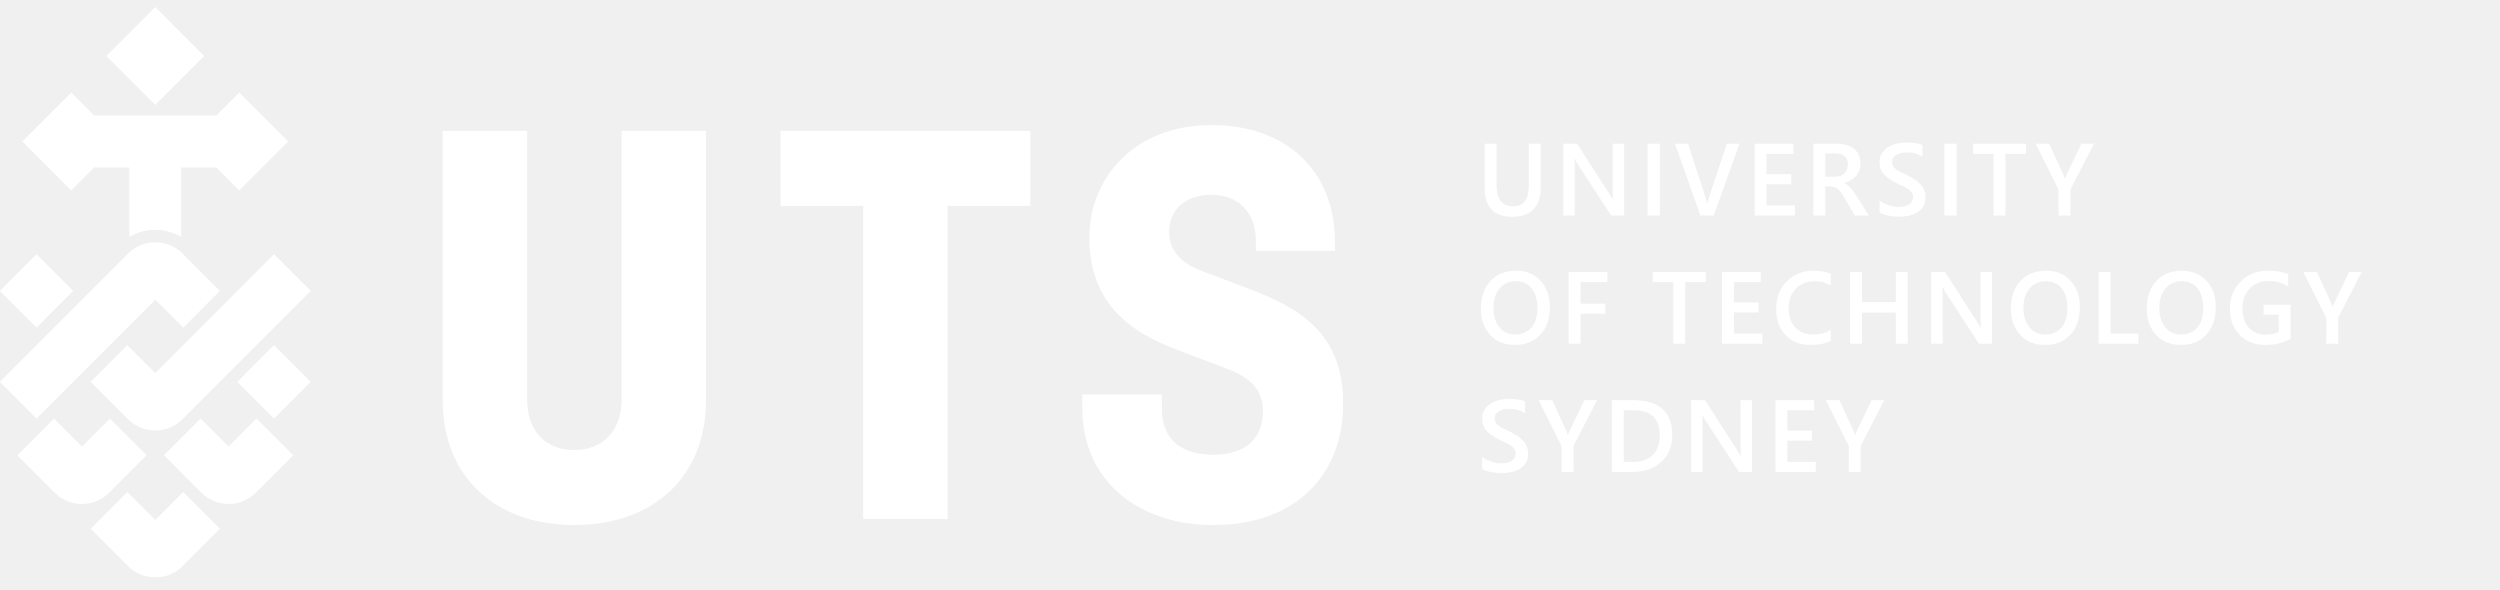
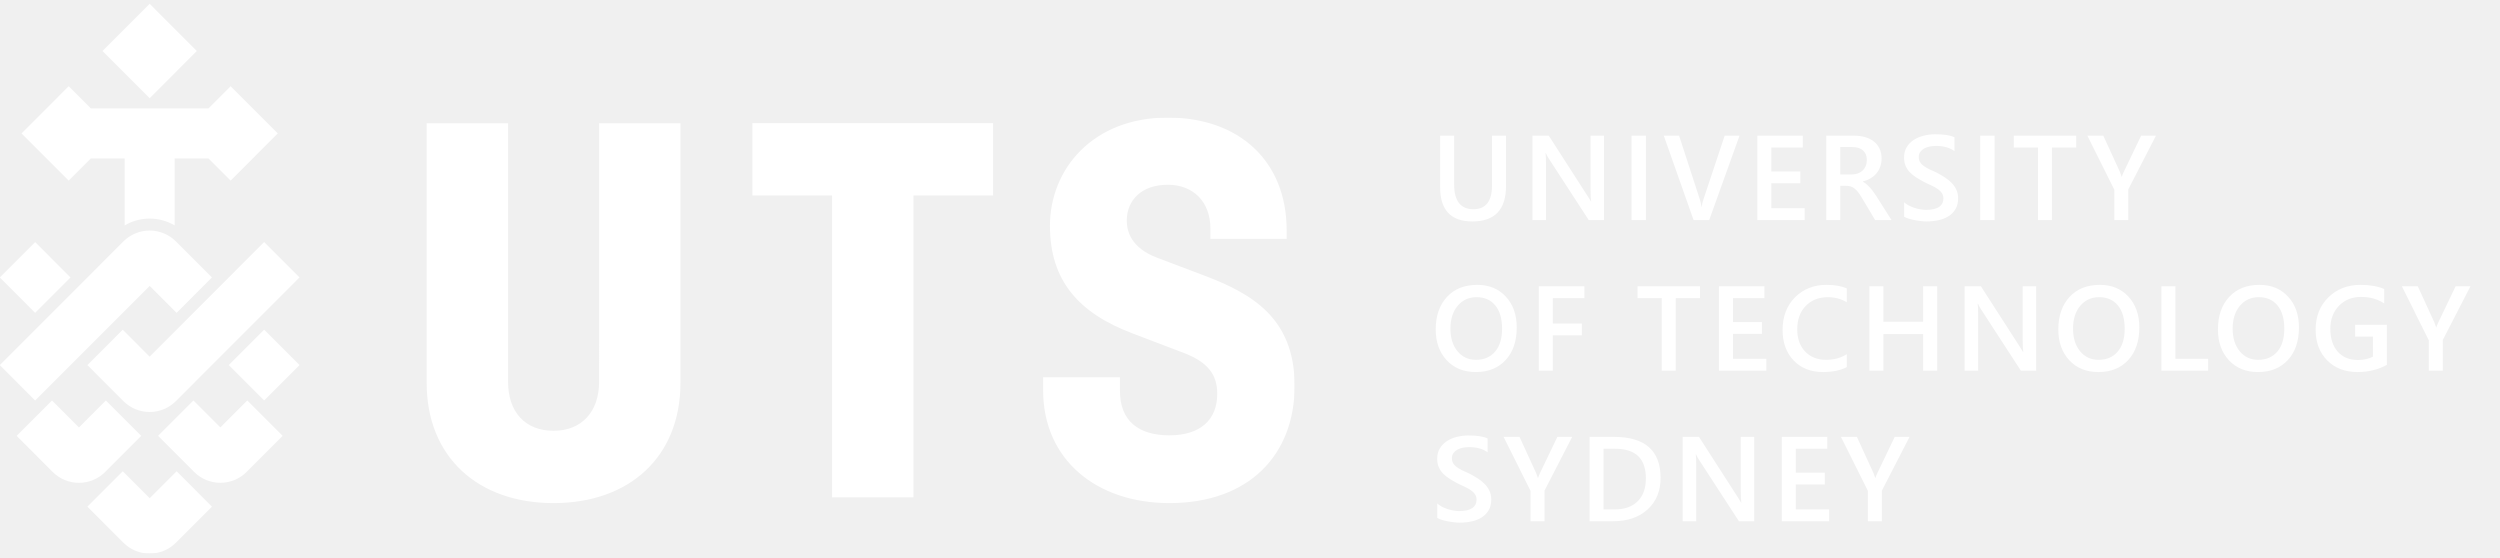
- <svg xmlns="http://www.w3.org/2000/svg" width="195" height="46" viewBox="0 0 195 46" fill="none">
-   <path fill-rule="evenodd" clip-rule="evenodd" d="M60.883 16.059H67.329V40.484H73.915V16.059H80.361V10.207H60.883V16.059Z" fill="white" />
-   <mask id="mask0_89_1858" style="mask-type:luminance" maskUnits="userSpaceOnUse" x="0" y="9" width="105" height="37">
-     <path d="M0 9.753V45.024H104.767V9.753H0Z" fill="white" />
+ <svg xmlns="http://www.w3.org/2000/svg" width="166" height="37" viewBox="0 0 166 37" fill="none">
+   <path fill-rule="evenodd" clip-rule="evenodd" d="M49.959 12.981H55.248V33.022H60.652V12.981H65.941V8.178H49.959V12.981Z" fill="white" />
+   <mask id="mask0_245_526" style="mask-type:luminance" maskUnits="userSpaceOnUse" x="0" y="7" width="86" height="30">
+     <path d="M0 7.806V36.747H85.964V7.806H0Z" fill="white" />
  </mask>
-   <g mask="url(#mask0_89_1858)">
-     <path fill-rule="evenodd" clip-rule="evenodd" d="M48.484 31.138C48.484 33.578 47.055 35.1 44.8 35.1C42.497 35.1 41.117 33.578 41.117 31.136V10.214H34.53V31.229C34.53 37.218 38.673 40.953 44.799 40.953C50.923 40.953 55.066 37.22 55.066 31.229V10.214H48.485L48.484 31.138ZM97.402 22.519L93.626 21.091C91.554 20.306 91.185 18.971 91.185 18.095C91.185 16.436 92.383 15.191 94.501 15.191C96.573 15.191 97.953 16.573 97.953 18.74V19.569H104.124V18.878C104.124 13.255 100.256 9.753 94.501 9.753C88.468 9.753 84.969 13.901 84.969 18.509C84.969 22.934 87.272 25.562 91.647 27.219L95.881 28.832C97.769 29.57 98.506 30.584 98.506 32.105C98.506 34.224 97.125 35.468 94.638 35.468C92.153 35.468 90.633 34.315 90.633 31.874V30.768H84.416V31.828C84.416 37.45 88.743 40.953 94.638 40.953C101.084 40.953 104.769 37.036 104.769 31.46C104.769 25.882 101.176 23.948 97.402 22.519ZM5.708 22.693L2.848 19.83L-0.013 22.693L2.847 25.556L5.708 22.693ZM12.114 23.376L14.292 25.556L17.152 22.693L14.239 19.776C13.96 19.497 13.628 19.276 13.264 19.124C12.899 18.973 12.508 18.895 12.114 18.895C11.719 18.895 11.328 18.973 10.964 19.124C10.599 19.276 10.268 19.497 9.989 19.776L-0.013 29.786L2.847 32.648L12.115 23.376M11.432 35.513L8.571 32.648L6.393 34.83L4.214 32.648L1.35 35.513L4.265 38.431C4.544 38.71 4.875 38.932 5.239 39.083C5.604 39.234 5.995 39.312 6.39 39.312C6.784 39.312 7.175 39.234 7.54 39.083C7.904 38.932 8.235 38.71 8.514 38.431L11.431 35.511M12.114 40.556L9.935 38.376L7.074 41.24L9.989 44.157C10.268 44.436 10.599 44.657 10.964 44.809C11.328 44.96 11.719 45.037 12.114 45.037C12.508 45.037 12.899 44.96 13.264 44.809C13.628 44.657 13.96 44.436 14.239 44.157L17.154 41.24L14.294 38.376L12.114 40.556Z" fill="white" />
+   <g mask="url(#mask0_245_526)">
+     <path fill-rule="evenodd" clip-rule="evenodd" d="M39.78 25.353C39.78 27.355 38.608 28.604 36.758 28.604C34.868 28.604 33.736 27.355 33.736 25.352V8.185H28.331V25.428C28.331 30.342 31.731 33.406 36.757 33.406C41.782 33.406 45.181 30.343 45.181 25.428V8.185H39.782L39.78 25.353ZM79.919 18.281L76.821 17.109C75.12 16.465 74.818 15.369 74.818 14.651C74.818 13.289 75.801 12.268 77.538 12.268C79.239 12.268 80.371 13.402 80.371 15.18V15.861H85.434V15.293C85.434 10.68 82.261 7.806 77.538 7.806C72.588 7.806 69.717 11.209 69.717 14.991C69.717 18.622 71.607 20.778 75.197 22.138L78.671 23.461C80.22 24.067 80.825 24.898 80.825 26.146C80.825 27.885 79.692 28.906 77.651 28.906C75.612 28.906 74.365 27.96 74.365 25.957V25.049H69.264V25.919C69.264 30.532 72.814 33.406 77.651 33.406C82.94 33.406 85.964 30.192 85.964 25.617C85.964 21.041 83.015 19.453 79.919 18.281ZM4.682 18.424L2.336 16.075L-0.012 18.424L2.334 20.773L4.682 18.424ZM9.938 18.984L11.726 20.773L14.072 18.424L11.681 16.03C11.453 15.801 11.181 15.62 10.882 15.496C10.582 15.372 10.262 15.308 9.938 15.308C9.614 15.308 9.294 15.372 8.994 15.496C8.695 15.62 8.424 15.801 8.195 16.03L-0.012 24.243L2.334 26.593L9.939 18.984M9.379 28.943L7.031 26.593L5.244 28.383L3.456 26.593L1.106 28.943L3.498 31.337C3.727 31.566 3.998 31.748 4.298 31.872C4.597 31.996 4.917 32.06 5.241 32.06C5.565 32.06 5.886 31.996 6.185 31.872C6.484 31.748 6.756 31.566 6.985 31.337L9.378 28.942M9.938 33.081L8.15 31.292L5.803 33.642L8.195 36.035C8.424 36.264 8.695 36.446 8.994 36.57C9.294 36.694 9.614 36.758 9.938 36.758C10.262 36.758 10.582 36.694 10.882 36.57C11.181 36.446 11.453 36.264 11.681 36.035L14.073 33.642L11.727 31.292L9.938 33.081Z" fill="white" />
  </g>
-   <path fill-rule="evenodd" clip-rule="evenodd" d="M17.829 34.827L15.65 32.645L12.791 35.508L15.706 38.428C15.985 38.707 16.316 38.929 16.68 39.08C17.045 39.231 17.436 39.309 17.831 39.309C18.225 39.309 18.616 39.231 18.981 39.08C19.345 38.929 19.676 38.707 19.955 38.428L22.869 35.509L20.009 32.645L17.829 34.827ZM18.512 29.781L21.375 32.645L24.235 29.782L21.373 26.918L18.512 29.781ZM12.108 29.101L9.929 26.919L7.069 29.782L9.983 32.699C10.262 32.978 10.593 33.2 10.958 33.351C11.322 33.502 11.713 33.58 12.108 33.58C12.502 33.58 12.893 33.502 13.258 33.351C13.622 33.2 13.954 32.978 14.232 32.699L24.235 22.689L21.373 19.825L12.108 29.101ZM15.923 4.368L12.109 0.547L8.293 4.365L12.109 8.186L15.923 4.368Z" fill="white" />
-   <path fill-rule="evenodd" clip-rule="evenodd" d="M7.348 13.06H10.084V18.48C10.697 18.118 11.395 17.927 12.107 17.927C12.819 17.927 13.518 18.118 14.131 18.48V13.06H16.868L18.66 14.853L22.475 11.035L18.66 7.217L16.868 9.011H7.348L5.556 7.217L1.74 11.035L5.556 14.853L7.348 13.06Z" fill="white" />
-   <path d="M120.177 14.547C120.177 16.12 119.432 16.906 117.942 16.906C116.515 16.906 115.802 16.15 115.802 14.637V11.211H116.731V14.445C116.731 15.544 117.158 16.094 118.012 16.094C118.835 16.094 119.247 15.564 119.247 14.504V11.211H120.177V14.547ZM126.683 16.813H125.667L122.992 12.695C122.924 12.591 122.868 12.483 122.824 12.371H122.8C122.821 12.491 122.831 12.748 122.831 13.141V16.813H121.933V11.211H123.015L125.601 15.231C125.71 15.397 125.781 15.512 125.812 15.574H125.827C125.801 15.426 125.788 15.175 125.788 14.82V11.211H126.683V16.813ZM129.467 16.813H128.51V11.211H129.467V16.813ZM135.68 11.211L133.668 16.813H132.629L130.653 11.211H131.668L133.051 15.461C133.095 15.597 133.129 15.754 133.153 15.934H133.168C133.187 15.785 133.224 15.625 133.282 15.453L134.696 11.211H135.68ZM140.007 16.813H136.862V11.211H139.882V12H137.792V13.586H139.718V14.371H137.792V16.027H140.007V16.813ZM145.771 16.813H144.685L143.791 15.313C143.71 15.175 143.63 15.057 143.552 14.961C143.477 14.862 143.399 14.781 143.318 14.719C143.24 14.656 143.154 14.611 143.06 14.582C142.966 14.553 142.861 14.539 142.744 14.539H142.369V16.813H141.443V11.211H143.287C143.55 11.211 143.792 11.242 144.013 11.305C144.235 11.367 144.427 11.462 144.591 11.59C144.755 11.715 144.883 11.873 144.974 12.063C145.068 12.25 145.115 12.47 145.115 12.723C145.115 12.921 145.085 13.103 145.025 13.27C144.968 13.434 144.884 13.581 144.775 13.711C144.668 13.839 144.538 13.948 144.384 14.039C144.233 14.13 144.063 14.201 143.873 14.25V14.266C143.974 14.323 144.063 14.387 144.138 14.457C144.214 14.525 144.285 14.595 144.353 14.668C144.421 14.741 144.487 14.824 144.552 14.918C144.62 15.009 144.694 15.116 144.775 15.238L145.771 16.813ZM142.369 11.965V13.785H143.142C143.285 13.785 143.417 13.763 143.537 13.719C143.659 13.675 143.765 13.611 143.853 13.527C143.942 13.444 144.011 13.343 144.06 13.223C144.11 13.103 144.134 12.969 144.134 12.82C144.134 12.552 144.05 12.343 143.88 12.191C143.711 12.04 143.468 11.965 143.15 11.965H142.369ZM146.609 16.59V15.633C146.695 15.711 146.797 15.781 146.914 15.844C147.034 15.906 147.16 15.96 147.293 16.004C147.426 16.046 147.559 16.078 147.692 16.102C147.824 16.125 147.947 16.137 148.059 16.137C148.449 16.137 148.74 16.072 148.93 15.941C149.123 15.811 149.219 15.623 149.219 15.375C149.219 15.242 149.186 15.128 149.121 15.031C149.059 14.932 148.97 14.843 148.856 14.762C148.741 14.681 148.606 14.604 148.449 14.531C148.296 14.456 148.13 14.378 147.953 14.297C147.763 14.195 147.586 14.093 147.422 13.988C147.258 13.884 147.115 13.77 146.992 13.645C146.873 13.517 146.777 13.374 146.707 13.215C146.639 13.056 146.606 12.87 146.606 12.656C146.606 12.393 146.664 12.165 146.781 11.973C146.901 11.777 147.057 11.617 147.25 11.492C147.445 11.365 147.667 11.271 147.914 11.211C148.162 11.149 148.414 11.117 148.672 11.117C149.258 11.117 149.685 11.184 149.953 11.316V12.235C149.636 12.005 149.227 11.891 148.727 11.891C148.589 11.891 148.451 11.904 148.313 11.93C148.177 11.956 148.055 11.999 147.945 12.059C147.839 12.119 147.751 12.195 147.684 12.289C147.616 12.383 147.582 12.496 147.582 12.629C147.582 12.754 147.608 12.862 147.66 12.953C147.712 13.044 147.788 13.128 147.887 13.203C147.988 13.279 148.111 13.353 148.254 13.426C148.4 13.496 148.568 13.573 148.758 13.656C148.953 13.758 149.137 13.865 149.309 13.977C149.483 14.089 149.636 14.212 149.766 14.348C149.899 14.483 150.003 14.634 150.078 14.801C150.156 14.965 150.195 15.152 150.195 15.363C150.195 15.647 150.138 15.887 150.024 16.082C149.909 16.277 149.754 16.436 149.559 16.559C149.366 16.681 149.143 16.77 148.891 16.824C148.638 16.879 148.371 16.906 148.09 16.906C147.996 16.906 147.88 16.899 147.742 16.883C147.607 16.87 147.468 16.849 147.324 16.82C147.181 16.794 147.046 16.762 146.918 16.723C146.79 16.684 146.688 16.639 146.609 16.59ZM152.62 16.813H151.663V11.211H152.62V16.813ZM158.036 12H156.427V16.813H155.497V12H153.892V11.211H158.036V12ZM163.332 11.211L161.496 14.777V16.813H160.566V14.797L158.777 11.211H159.836L160.937 13.613C160.95 13.642 160.989 13.75 161.054 13.938H161.066C161.09 13.854 161.133 13.746 161.195 13.613L162.347 11.211H163.332ZM118.177 26.906C117.369 26.906 116.722 26.645 116.235 26.121C115.751 25.598 115.509 24.917 115.509 24.078C115.509 23.177 115.756 22.459 116.251 21.922C116.746 21.386 117.417 21.117 118.266 21.117C119.053 21.117 119.686 21.378 120.165 21.899C120.647 22.419 120.887 23.1 120.887 23.942C120.887 24.856 120.641 25.578 120.149 26.11C119.657 26.641 118.999 26.906 118.177 26.906ZM118.219 21.934C117.706 21.934 117.288 22.125 116.966 22.508C116.645 22.891 116.485 23.395 116.485 24.02C116.485 24.642 116.641 25.143 116.954 25.524C117.266 25.904 117.675 26.094 118.18 26.094C118.717 26.094 119.14 25.913 119.45 25.551C119.76 25.189 119.915 24.682 119.915 24.031C119.915 23.362 119.764 22.845 119.462 22.481C119.162 22.116 118.748 21.934 118.219 21.934ZM125.378 22H123.284V23.684H125.214V24.469H123.284V26.813H122.355V21.211H125.378V22ZM133.055 22H131.446V26.813H130.516V22H128.911V21.211H133.055V22ZM137.46 26.813H134.315V21.211H137.335V22H135.245V23.586H137.171V24.371H135.245V26.027H137.46V26.813ZM142.802 26.578C142.38 26.797 141.856 26.906 141.228 26.906C140.416 26.906 139.765 26.65 139.275 26.137C138.785 25.624 138.541 24.951 138.541 24.117C138.541 23.221 138.815 22.497 139.365 21.945C139.917 21.393 140.613 21.117 141.455 21.117C141.996 21.117 142.446 21.194 142.802 21.348V22.27C142.425 22.046 142.008 21.934 141.552 21.934C140.946 21.934 140.453 22.128 140.076 22.516C139.701 22.904 139.513 23.422 139.513 24.07C139.513 24.688 139.689 25.18 140.041 25.547C140.392 25.912 140.854 26.094 141.427 26.094C141.956 26.094 142.414 25.969 142.802 25.719V26.578ZM148.805 26.813H147.871V24.383H145.234V26.813H144.305V21.211H145.234V23.567H147.871V21.211H148.805V26.813ZM155.378 26.813H154.362L151.686 22.695C151.618 22.591 151.563 22.483 151.518 22.371H151.495C151.516 22.491 151.526 22.747 151.526 23.141V26.813H150.628V21.211H151.71L154.296 25.231C154.405 25.397 154.475 25.512 154.507 25.574H154.522C154.496 25.426 154.483 25.175 154.483 24.82V21.211H155.378V26.813ZM159.517 26.906C158.71 26.906 158.062 26.645 157.575 26.121C157.091 25.598 156.849 24.917 156.849 24.078C156.849 23.177 157.096 22.459 157.591 21.922C158.086 21.386 158.758 21.117 159.607 21.117C160.393 21.117 161.026 21.378 161.505 21.899C161.987 22.419 162.228 23.1 162.228 23.942C162.228 24.856 161.982 25.578 161.489 26.11C160.997 26.641 160.34 26.906 159.517 26.906ZM159.56 21.934C159.047 21.934 158.629 22.125 158.306 22.508C157.986 22.891 157.825 23.395 157.825 24.02C157.825 24.642 157.982 25.143 158.294 25.524C158.607 25.904 159.016 26.094 159.521 26.094C160.057 26.094 160.48 25.913 160.79 25.551C161.1 25.189 161.255 24.682 161.255 24.031C161.255 23.362 161.104 22.845 160.802 22.481C160.503 22.116 160.088 21.934 159.56 21.934ZM166.797 26.813H163.695V21.211H164.625V26.027H166.797V26.813ZM170.116 26.906C169.308 26.906 168.661 26.645 168.174 26.121C167.69 25.598 167.448 24.917 167.448 24.078C167.448 23.177 167.695 22.459 168.19 21.922C168.685 21.386 169.356 21.117 170.205 21.117C170.992 21.117 171.625 21.378 172.104 21.899C172.586 22.419 172.827 23.1 172.827 23.942C172.827 24.856 172.58 25.578 172.088 26.11C171.596 26.641 170.938 26.906 170.116 26.906ZM170.159 21.934C169.646 21.934 169.228 22.125 168.905 22.508C168.584 22.891 168.424 23.395 168.424 24.02C168.424 24.642 168.58 25.143 168.893 25.524C169.205 25.904 169.614 26.094 170.119 26.094C170.656 26.094 171.079 25.913 171.389 25.551C171.699 25.189 171.854 24.682 171.854 24.031C171.854 23.362 171.703 22.845 171.401 22.481C171.101 22.116 170.687 21.934 170.159 21.934ZM178.665 26.43C178.082 26.747 177.432 26.906 176.716 26.906C175.888 26.906 175.217 26.649 174.704 26.133C174.191 25.617 173.934 24.935 173.934 24.086C173.934 23.219 174.214 22.508 174.774 21.953C175.337 21.396 176.05 21.117 176.915 21.117C177.537 21.117 178.061 21.209 178.485 21.391V22.348C178.056 22.061 177.544 21.918 176.95 21.918C176.354 21.918 175.864 22.115 175.481 22.508C175.101 22.901 174.911 23.41 174.911 24.035C174.911 24.678 175.075 25.185 175.403 25.555C175.731 25.922 176.177 26.106 176.739 26.106C177.125 26.106 177.458 26.031 177.739 25.883V24.551H176.559V23.77H178.665V26.43ZM184.214 21.211L182.378 24.777V26.813H181.449V24.797L179.66 21.211H180.718L181.82 23.613C181.833 23.642 181.872 23.75 181.937 23.938H181.949C181.972 23.854 182.015 23.746 182.078 23.613L183.23 21.211H184.214ZM115.61 36.59V35.633C115.696 35.711 115.798 35.781 115.915 35.844C116.035 35.906 116.161 35.96 116.294 36.004C116.427 36.046 116.559 36.078 116.692 36.102C116.825 36.125 116.947 36.137 117.059 36.137C117.45 36.137 117.74 36.072 117.93 35.941C118.123 35.811 118.219 35.623 118.219 35.375C118.219 35.242 118.187 35.128 118.122 35.031C118.059 34.932 117.971 34.843 117.856 34.762C117.742 34.681 117.606 34.604 117.45 34.531C117.296 34.456 117.131 34.378 116.954 34.297C116.764 34.195 116.587 34.093 116.423 33.988C116.259 33.884 116.115 33.77 115.993 33.645C115.873 33.517 115.778 33.374 115.708 33.215C115.64 33.056 115.606 32.87 115.606 32.656C115.606 32.393 115.665 32.166 115.782 31.973C115.902 31.777 116.058 31.617 116.251 31.492C116.446 31.365 116.667 31.271 116.915 31.211C117.162 31.149 117.415 31.117 117.673 31.117C118.259 31.117 118.686 31.184 118.954 31.317V32.234C118.636 32.005 118.227 31.891 117.727 31.891C117.589 31.891 117.451 31.904 117.313 31.93C117.178 31.956 117.055 31.999 116.946 32.059C116.839 32.119 116.752 32.195 116.684 32.289C116.617 32.383 116.583 32.496 116.583 32.629C116.583 32.754 116.609 32.862 116.661 32.953C116.713 33.044 116.788 33.128 116.887 33.203C116.989 33.279 117.111 33.353 117.255 33.426C117.4 33.496 117.568 33.573 117.759 33.656C117.954 33.758 118.137 33.865 118.309 33.977C118.484 34.089 118.636 34.212 118.766 34.348C118.899 34.483 119.003 34.634 119.079 34.801C119.157 34.965 119.196 35.153 119.196 35.363C119.196 35.647 119.139 35.887 119.024 36.082C118.91 36.278 118.755 36.436 118.559 36.559C118.367 36.681 118.144 36.77 117.891 36.824C117.639 36.879 117.372 36.906 117.091 36.906C116.997 36.906 116.881 36.899 116.743 36.883C116.608 36.87 116.468 36.849 116.325 36.82C116.182 36.794 116.046 36.762 115.919 36.723C115.791 36.684 115.688 36.639 115.61 36.59ZM124.57 31.211L122.734 34.778V36.813H121.804V34.797L120.015 31.211H121.074L122.175 33.613C122.188 33.642 122.227 33.75 122.292 33.938H122.304C122.327 33.854 122.37 33.746 122.433 33.613L123.585 31.211H124.57ZM125.724 36.813V31.211H127.342C129.407 31.211 130.439 32.121 130.439 33.941C130.439 34.806 130.153 35.501 129.58 36.028C129.007 36.551 128.239 36.813 127.275 36.813H125.724ZM126.65 32V36.028H127.392C128.046 36.028 128.554 35.848 128.916 35.488C129.28 35.129 129.463 34.621 129.463 33.965C129.463 32.655 128.784 32 127.428 32H126.65ZM136.657 36.813H135.641L132.965 32.695C132.898 32.591 132.842 32.483 132.797 32.371H132.774C132.795 32.491 132.805 32.748 132.805 33.141V36.813H131.907V31.211H132.989L135.575 35.231C135.684 35.397 135.754 35.512 135.786 35.574H135.801C135.775 35.426 135.762 35.175 135.762 34.82V31.211H136.657V36.813ZM141.632 36.813H138.487V31.211H141.507V32H139.417V33.586H141.343V34.371H139.417V36.028H141.632V36.813ZM146.97 31.211L145.134 34.778V36.813H144.205V34.797L142.416 31.211H143.474L144.576 33.613C144.589 33.642 144.628 33.75 144.693 33.938H144.705C144.728 33.854 144.771 33.746 144.834 33.613L145.986 31.211H146.97Z" fill="white" />
+   <path fill-rule="evenodd" clip-rule="evenodd" d="M14.631 28.38L12.843 26.59L10.497 28.939L12.889 31.335C13.117 31.564 13.389 31.746 13.688 31.87C13.988 31.994 14.308 32.058 14.632 32.058C14.956 32.058 15.277 31.994 15.576 31.87C15.875 31.746 16.147 31.564 16.375 31.335L18.766 28.941L16.42 26.59L14.631 28.38ZM15.191 24.24L17.54 26.59L19.887 24.241L17.539 21.891L15.191 24.24ZM9.936 23.682L8.149 21.892L5.802 24.241L8.193 26.634C8.422 26.863 8.694 27.045 8.993 27.169C9.292 27.293 9.613 27.357 9.936 27.357C10.26 27.357 10.581 27.293 10.88 27.169C11.179 27.045 11.451 26.863 11.68 26.634L19.887 18.421L17.539 16.071L9.936 23.682ZM13.067 3.389L9.938 0.253L6.806 3.386L9.938 6.521L13.067 3.389Z" fill="white" />
+   <path fill-rule="evenodd" clip-rule="evenodd" d="M6.031 10.52H8.276V14.968C8.779 14.671 9.352 14.514 9.936 14.514C10.52 14.514 11.094 14.671 11.597 14.968V10.52H13.842L15.313 11.992L18.444 8.859L15.313 5.726L13.842 7.198H6.031L4.561 5.726L1.43 8.859L4.561 11.992L6.031 10.52Z" fill="white" />
+   <path d="M100 12.345C100 13.918 99.255 14.704 97.766 14.704C96.338 14.704 95.625 13.948 95.625 12.435V9.009H96.555V12.243C96.555 13.342 96.982 13.892 97.836 13.892C98.659 13.892 99.07 13.362 99.07 12.302V9.009H100V12.345ZM106.506 14.611H105.491L102.815 10.493C102.747 10.389 102.691 10.281 102.647 10.169H102.624C102.644 10.289 102.655 10.546 102.655 10.939V14.611H101.756V9.009H102.838L105.424 13.029C105.534 13.195 105.604 13.31 105.635 13.372H105.651C105.625 13.224 105.612 12.973 105.612 12.618V9.009H106.506V14.611ZM109.29 14.611H108.333V9.009H109.29V14.611ZM115.504 9.009L113.492 14.611H112.453L110.476 9.009H111.492L112.875 13.259C112.919 13.394 112.953 13.552 112.976 13.732H112.992C113.01 13.583 113.048 13.423 113.105 13.251L114.519 9.009H115.504ZM119.83 14.611H116.686V9.009H119.705V9.798H117.615V11.384H119.541V12.169H117.615V13.825H119.83V14.611ZM125.595 14.611H124.509L123.614 13.111C123.533 12.973 123.454 12.855 123.376 12.759C123.3 12.66 123.222 12.579 123.141 12.517C123.063 12.454 122.977 12.409 122.884 12.38C122.79 12.351 122.684 12.337 122.567 12.337H122.192V14.611H121.266V9.009H123.11C123.373 9.009 123.615 9.04 123.837 9.103C124.058 9.165 124.251 9.26 124.415 9.388C124.579 9.513 124.707 9.67 124.798 9.861C124.891 10.048 124.938 10.268 124.938 10.521C124.938 10.719 124.908 10.901 124.848 11.068C124.791 11.232 124.708 11.379 124.598 11.509C124.492 11.637 124.361 11.746 124.208 11.837C124.057 11.928 123.886 11.999 123.696 12.048V12.064C123.798 12.121 123.886 12.185 123.962 12.255C124.037 12.323 124.109 12.393 124.177 12.466C124.244 12.539 124.311 12.622 124.376 12.716C124.443 12.807 124.518 12.914 124.598 13.036L125.595 14.611ZM122.192 9.763V11.583H122.966C123.109 11.583 123.24 11.561 123.36 11.517C123.483 11.473 123.588 11.409 123.677 11.325C123.765 11.242 123.834 11.14 123.884 11.021C123.933 10.901 123.958 10.767 123.958 10.618C123.958 10.35 123.873 10.14 123.704 9.989C123.535 9.838 123.291 9.763 122.973 9.763H122.192ZM126.433 14.388V13.431C126.519 13.509 126.62 13.579 126.738 13.642C126.857 13.704 126.984 13.758 127.117 13.802C127.249 13.844 127.382 13.876 127.515 13.9C127.648 13.923 127.77 13.935 127.882 13.935C128.273 13.935 128.563 13.87 128.753 13.739C128.946 13.609 129.042 13.421 129.042 13.173C129.042 13.04 129.01 12.926 128.945 12.829C128.882 12.73 128.794 12.64 128.679 12.56C128.564 12.479 128.429 12.402 128.273 12.329C128.119 12.254 127.954 12.176 127.777 12.095C127.587 11.993 127.41 11.89 127.245 11.786C127.081 11.682 126.938 11.568 126.816 11.443C126.696 11.315 126.601 11.172 126.531 11.013C126.463 10.854 126.429 10.668 126.429 10.454C126.429 10.191 126.488 9.963 126.605 9.771C126.725 9.575 126.881 9.415 127.074 9.29C127.269 9.163 127.49 9.069 127.738 9.009C127.985 8.947 128.238 8.915 128.495 8.915C129.081 8.915 129.508 8.982 129.777 9.114V10.033C129.459 9.803 129.05 9.689 128.55 9.689C128.412 9.689 128.274 9.702 128.136 9.728C128.001 9.754 127.878 9.797 127.769 9.857C127.662 9.917 127.575 9.993 127.507 10.087C127.439 10.181 127.406 10.294 127.406 10.427C127.406 10.552 127.432 10.66 127.484 10.751C127.536 10.842 127.611 10.926 127.71 11.001C127.812 11.077 127.934 11.151 128.077 11.224C128.223 11.294 128.391 11.371 128.581 11.454C128.777 11.556 128.96 11.663 129.132 11.775C129.307 11.887 129.459 12.01 129.589 12.146C129.722 12.281 129.826 12.432 129.902 12.599C129.98 12.763 130.019 12.95 130.019 13.161C130.019 13.445 129.962 13.685 129.847 13.88C129.732 14.075 129.577 14.234 129.382 14.357C129.189 14.479 128.967 14.568 128.714 14.622C128.462 14.677 128.195 14.704 127.913 14.704C127.82 14.704 127.704 14.697 127.566 14.681C127.43 14.668 127.291 14.647 127.148 14.618C127.005 14.592 126.869 14.56 126.742 14.521C126.614 14.482 126.511 14.437 126.433 14.388ZM132.443 14.611H131.486V9.009H132.443V14.611ZM137.86 9.798H136.25V14.611H135.321V9.798H133.715V9.009H137.86V9.798ZM143.155 9.009L141.319 12.575V14.611H140.39V12.595L138.601 9.009H139.659L140.761 11.411C140.774 11.44 140.813 11.548 140.878 11.736H140.89C140.913 11.652 140.956 11.544 141.019 11.411L142.171 9.009H143.155ZM98 24.704C97.193 24.704 96.546 24.443 96.059 23.919C95.574 23.396 95.332 22.715 95.332 21.876C95.332 20.975 95.579 20.256 96.074 19.72C96.569 19.183 97.241 18.915 98.09 18.915C98.876 18.915 99.509 19.176 99.988 19.697C100.47 20.217 100.711 20.898 100.711 21.739C100.711 22.654 100.465 23.376 99.973 23.907C99.481 24.439 98.823 24.704 98 24.704ZM98.043 19.732C97.53 19.732 97.112 19.923 96.789 20.306C96.469 20.689 96.309 21.193 96.309 21.818C96.309 22.44 96.465 22.941 96.777 23.322C97.09 23.702 97.499 23.892 98.004 23.892C98.54 23.892 98.963 23.711 99.273 23.349C99.583 22.987 99.738 22.48 99.738 21.829C99.738 21.16 99.587 20.643 99.285 20.279C98.986 19.914 98.572 19.732 98.043 19.732ZM105.202 19.798H103.108V21.482H105.038V22.267H103.108V24.611H102.178V19.009H105.202V19.798ZM112.879 19.798H111.269V24.611H110.34V19.798H108.734V19.009H112.879V19.798ZM117.283 24.611H114.139V19.009H117.158V19.798H115.069V21.384H116.994V22.169H115.069V23.825H117.283V24.611ZM122.626 24.376C122.204 24.595 121.679 24.704 121.052 24.704C120.239 24.704 119.588 24.448 119.098 23.935C118.609 23.422 118.364 22.749 118.364 21.915C118.364 21.019 118.639 20.296 119.188 19.743C119.74 19.191 120.437 18.915 121.278 18.915C121.82 18.915 122.269 18.992 122.626 19.146V20.068C122.248 19.844 121.832 19.732 121.376 19.732C120.769 19.732 120.277 19.926 119.899 20.314C119.524 20.702 119.337 21.22 119.337 21.868C119.337 22.486 119.513 22.978 119.864 23.345C120.216 23.71 120.678 23.892 121.251 23.892C121.779 23.892 122.238 23.767 122.626 23.517V24.376ZM128.628 24.611H127.695V22.181H125.058V24.611H124.128V19.009H125.058V21.364H127.695V19.009H128.628V24.611ZM135.201 24.611H134.185L131.51 20.493C131.442 20.389 131.386 20.281 131.342 20.169H131.318C131.339 20.289 131.35 20.546 131.35 20.939V24.611H130.451V19.009H131.533L134.119 23.029C134.228 23.195 134.299 23.31 134.33 23.372H134.346C134.32 23.224 134.307 22.973 134.307 22.618V19.009H135.201V24.611ZM139.34 24.704C138.533 24.704 137.886 24.443 137.399 23.919C136.915 23.396 136.672 22.715 136.672 21.876C136.672 20.975 136.92 20.256 137.415 19.72C137.909 19.183 138.581 18.915 139.43 18.915C140.217 18.915 140.849 19.176 141.329 19.697C141.81 20.217 142.051 20.898 142.051 21.739C142.051 22.654 141.805 23.376 141.313 23.907C140.821 24.439 140.163 24.704 139.34 24.704ZM139.383 19.732C138.87 19.732 138.452 19.923 138.129 20.306C137.809 20.689 137.649 21.193 137.649 21.818C137.649 22.44 137.805 22.941 138.118 23.322C138.43 23.702 138.839 23.892 139.344 23.892C139.881 23.892 140.304 23.711 140.614 23.349C140.924 22.987 141.079 22.48 141.079 21.829C141.079 21.16 140.928 20.643 140.625 20.279C140.326 19.914 139.912 19.732 139.383 19.732ZM146.62 24.611H143.519V19.009H144.448V23.825H146.62V24.611ZM149.939 24.704C149.132 24.704 148.485 24.443 147.998 23.919C147.513 23.396 147.271 22.715 147.271 21.876C147.271 20.975 147.518 20.256 148.013 19.72C148.508 19.183 149.18 18.915 150.029 18.915C150.815 18.915 151.448 19.176 151.927 19.697C152.409 20.217 152.65 20.898 152.65 21.739C152.65 22.654 152.404 23.376 151.912 23.907C151.42 24.439 150.762 24.704 149.939 24.704ZM149.982 19.732C149.469 19.732 149.051 19.923 148.728 20.306C148.408 20.689 148.248 21.193 148.248 21.818C148.248 22.44 148.404 22.941 148.716 23.322C149.029 23.702 149.438 23.892 149.943 23.892C150.479 23.892 150.903 23.711 151.213 23.349C151.522 22.987 151.677 22.48 151.677 21.829C151.677 21.16 151.526 20.643 151.224 20.279C150.925 19.914 150.511 19.732 149.982 19.732ZM158.488 24.228C157.905 24.546 157.255 24.704 156.539 24.704C155.711 24.704 155.041 24.447 154.528 23.931C154.014 23.415 153.758 22.733 153.758 21.884C153.758 21.017 154.038 20.306 154.598 19.751C155.16 19.194 155.874 18.915 156.738 18.915C157.361 18.915 157.884 19.006 158.309 19.189V20.146C157.879 19.859 157.367 19.716 156.774 19.716C156.177 19.716 155.688 19.913 155.305 20.306C154.925 20.699 154.735 21.208 154.735 21.833C154.735 22.477 154.899 22.983 155.227 23.353C155.555 23.72 156 23.904 156.563 23.904C156.948 23.904 157.281 23.829 157.563 23.681V22.349H156.383V21.568H158.488V24.228ZM164.038 19.009L162.202 22.575V24.611H161.272V22.595L159.483 19.009H160.542L161.643 21.411C161.656 21.44 161.695 21.548 161.76 21.736H161.772C161.796 21.652 161.839 21.544 161.901 21.411L163.053 19.009H164.038ZM95.434 34.388V33.431C95.519 33.509 95.621 33.579 95.738 33.642C95.858 33.704 95.984 33.758 96.117 33.802C96.25 33.844 96.383 33.876 96.516 33.9C96.648 33.923 96.771 33.935 96.883 33.935C97.273 33.935 97.564 33.87 97.754 33.739C97.947 33.609 98.043 33.42 98.043 33.173C98.043 33.04 98.01 32.926 97.945 32.829C97.883 32.73 97.794 32.641 97.68 32.56C97.565 32.479 97.43 32.402 97.273 32.329C97.12 32.254 96.954 32.176 96.777 32.095C96.587 31.993 96.41 31.89 96.246 31.786C96.082 31.682 95.939 31.568 95.816 31.443C95.697 31.315 95.602 31.172 95.531 31.013C95.463 30.854 95.43 30.668 95.43 30.454C95.43 30.191 95.488 29.963 95.606 29.771C95.725 29.575 95.882 29.415 96.074 29.29C96.269 29.163 96.491 29.069 96.738 29.009C96.986 28.947 97.238 28.915 97.496 28.915C98.082 28.915 98.509 28.982 98.777 29.114V30.032C98.46 29.803 98.051 29.689 97.551 29.689C97.413 29.689 97.275 29.702 97.137 29.728C97.001 29.754 96.879 29.797 96.769 29.857C96.663 29.917 96.576 29.993 96.508 30.087C96.44 30.181 96.406 30.294 96.406 30.427C96.406 30.552 96.432 30.66 96.484 30.751C96.537 30.842 96.612 30.926 96.711 31.001C96.812 31.077 96.935 31.151 97.078 31.224C97.224 31.294 97.392 31.371 97.582 31.454C97.777 31.556 97.961 31.663 98.133 31.775C98.307 31.887 98.46 32.01 98.59 32.146C98.723 32.281 98.827 32.432 98.902 32.599C98.981 32.763 99.019 32.95 99.019 33.161C99.019 33.445 98.962 33.685 98.848 33.88C98.733 34.075 98.578 34.234 98.383 34.357C98.19 34.479 97.967 34.568 97.715 34.622C97.462 34.677 97.195 34.704 96.914 34.704C96.82 34.704 96.704 34.697 96.566 34.681C96.431 34.668 96.292 34.647 96.148 34.618C96.005 34.592 95.87 34.56 95.742 34.521C95.615 34.482 95.512 34.437 95.434 34.388ZM104.393 29.009L102.557 32.575V34.611H101.628V32.595L99.838 29.009H100.897L101.999 31.411C102.012 31.44 102.051 31.548 102.116 31.736H102.128C102.151 31.652 102.194 31.544 102.256 31.411L103.409 29.009H104.393ZM105.548 34.611V29.009H107.165C109.23 29.009 110.263 29.919 110.263 31.739C110.263 32.604 109.976 33.299 109.403 33.825C108.831 34.349 108.062 34.611 107.099 34.611H105.548ZM106.474 29.798V33.825H107.216C107.87 33.825 108.377 33.646 108.739 33.286C109.104 32.927 109.286 32.419 109.286 31.763C109.286 30.453 108.608 29.798 107.251 29.798H106.474ZM116.48 34.611H115.465L112.789 30.493C112.721 30.389 112.665 30.281 112.621 30.169H112.597C112.618 30.289 112.629 30.546 112.629 30.939V34.611H111.73V29.009H112.812L115.398 33.029C115.507 33.195 115.578 33.31 115.609 33.372H115.625C115.599 33.224 115.586 32.973 115.586 32.618V29.009H116.48V34.611ZM121.455 34.611H118.311V29.009H121.33V29.798H119.24V31.384H121.166V32.169H119.24V33.825H121.455V34.611ZM126.794 29.009L124.958 32.575V34.611H124.028V32.595L122.239 29.009H123.298L124.399 31.411C124.412 31.44 124.451 31.548 124.516 31.736H124.528C124.552 31.652 124.595 31.544 124.657 31.411L125.809 29.009H126.794Z" fill="white" />
</svg>
